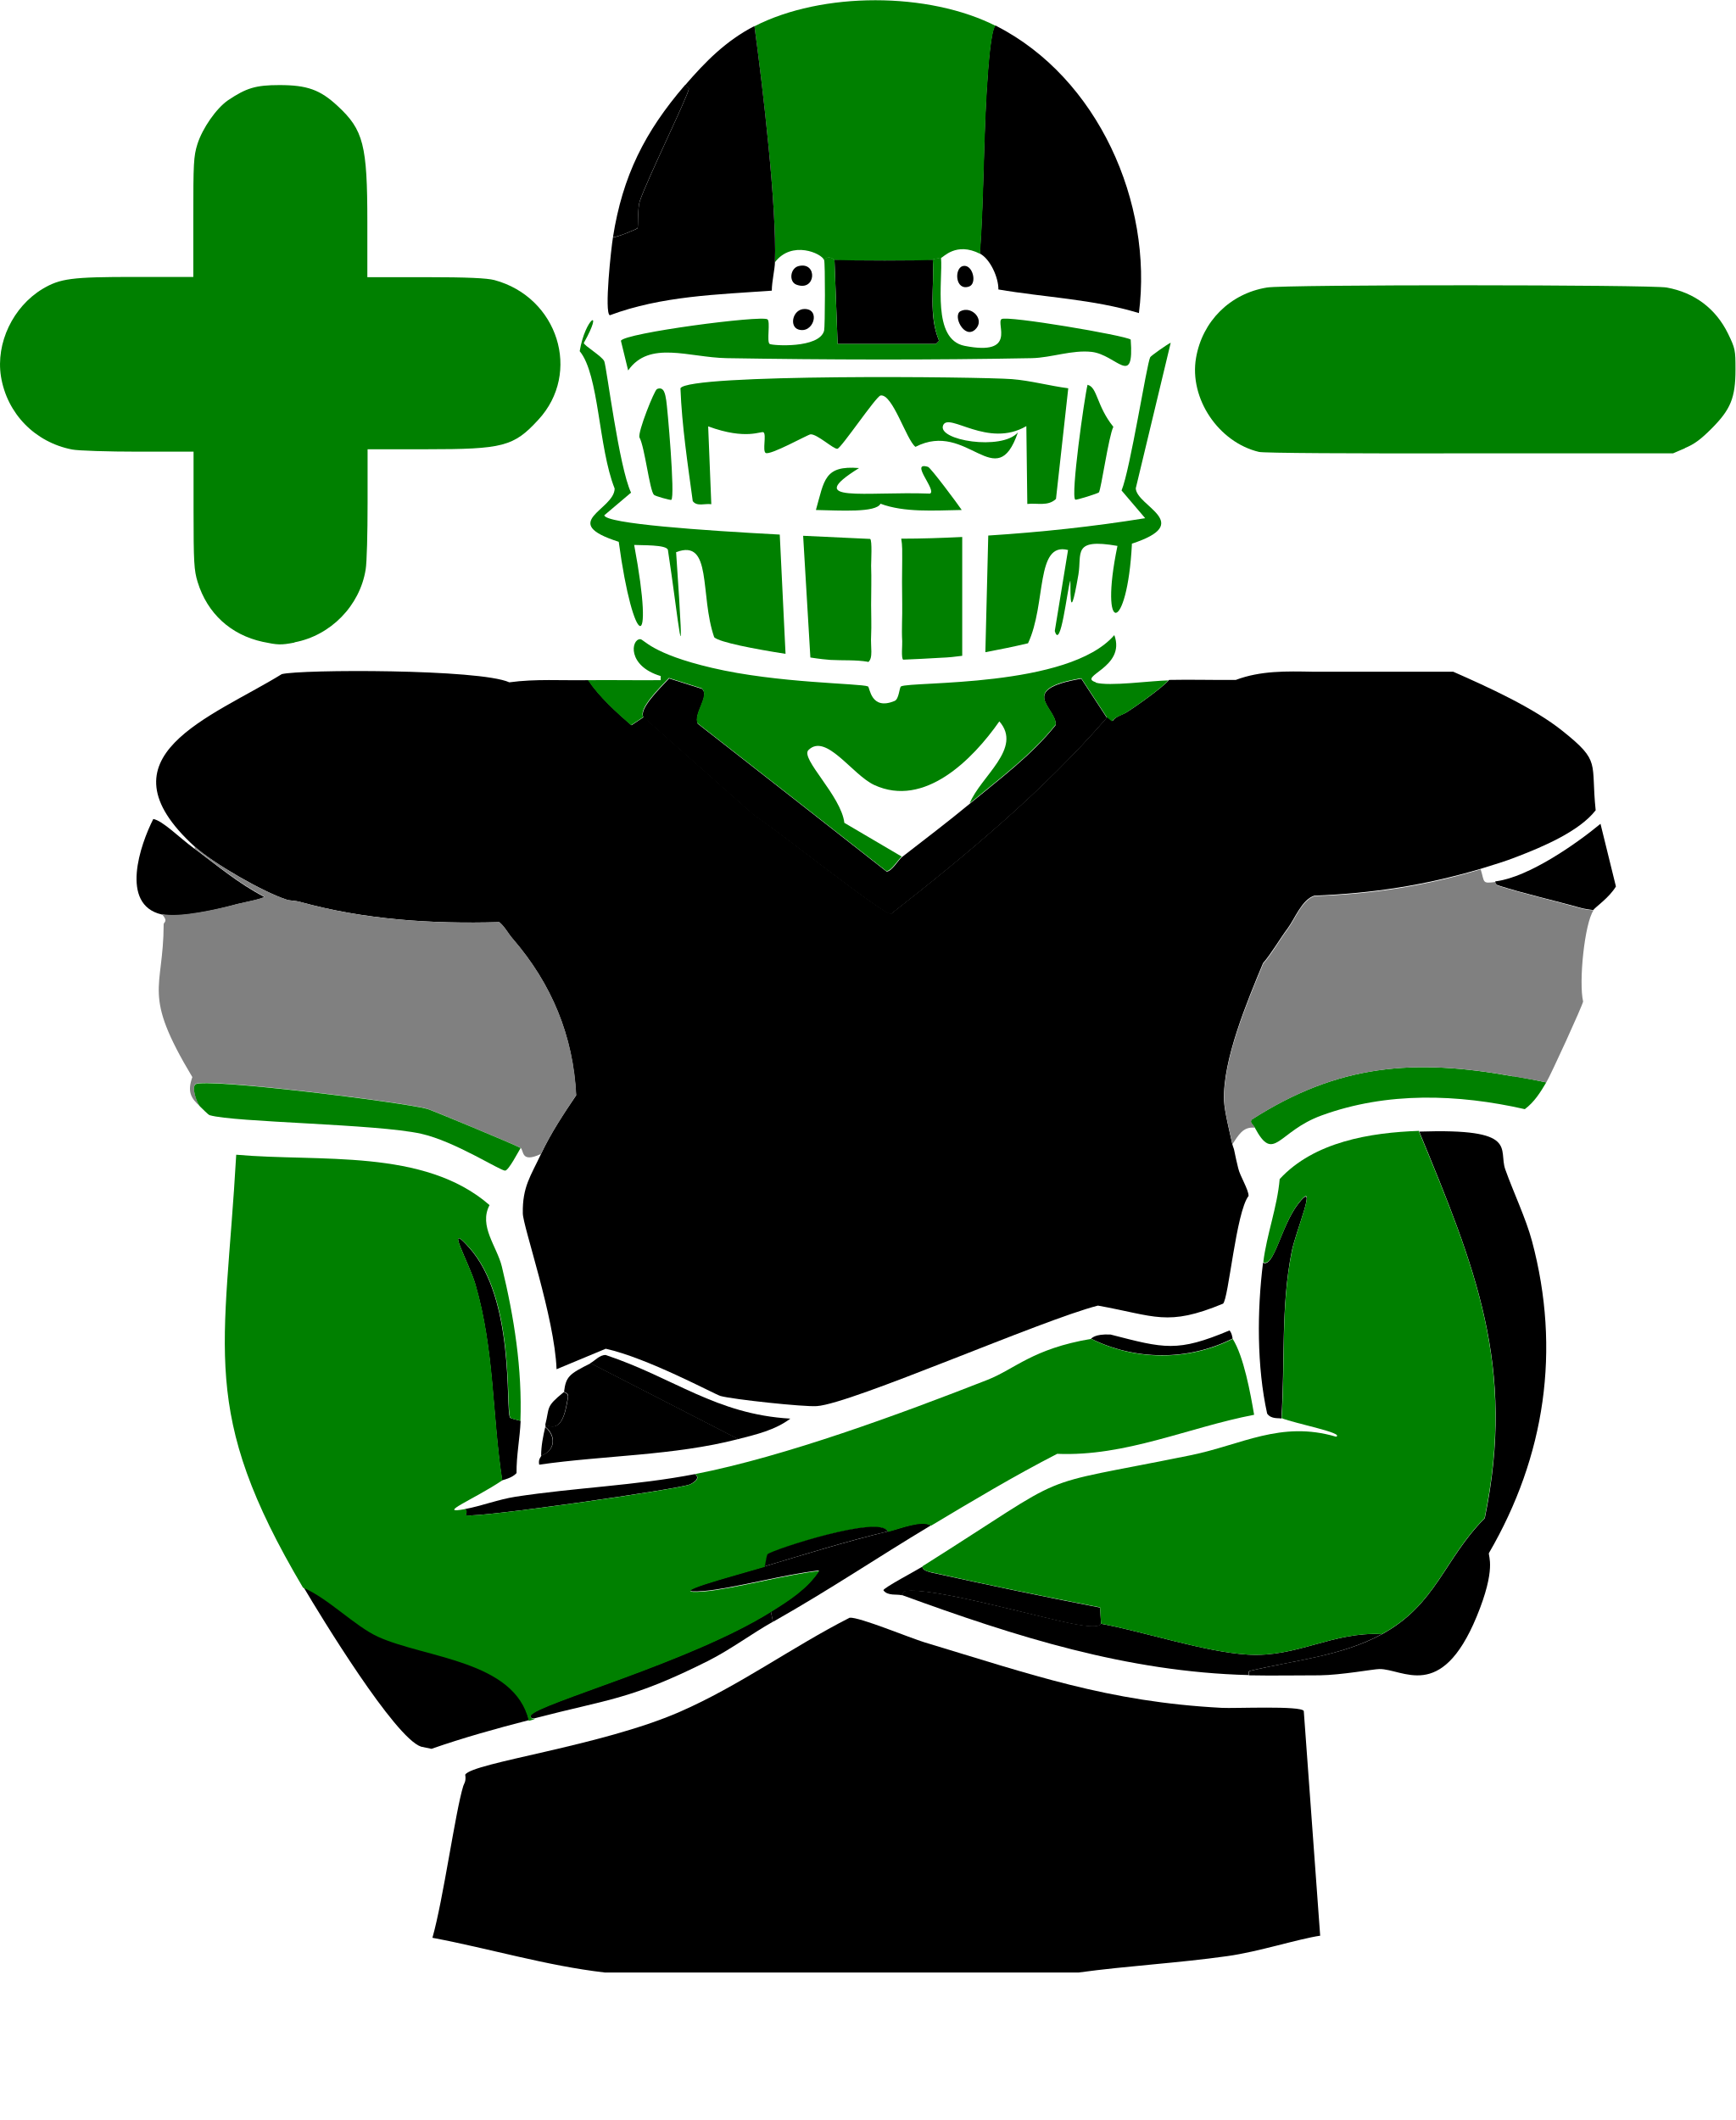
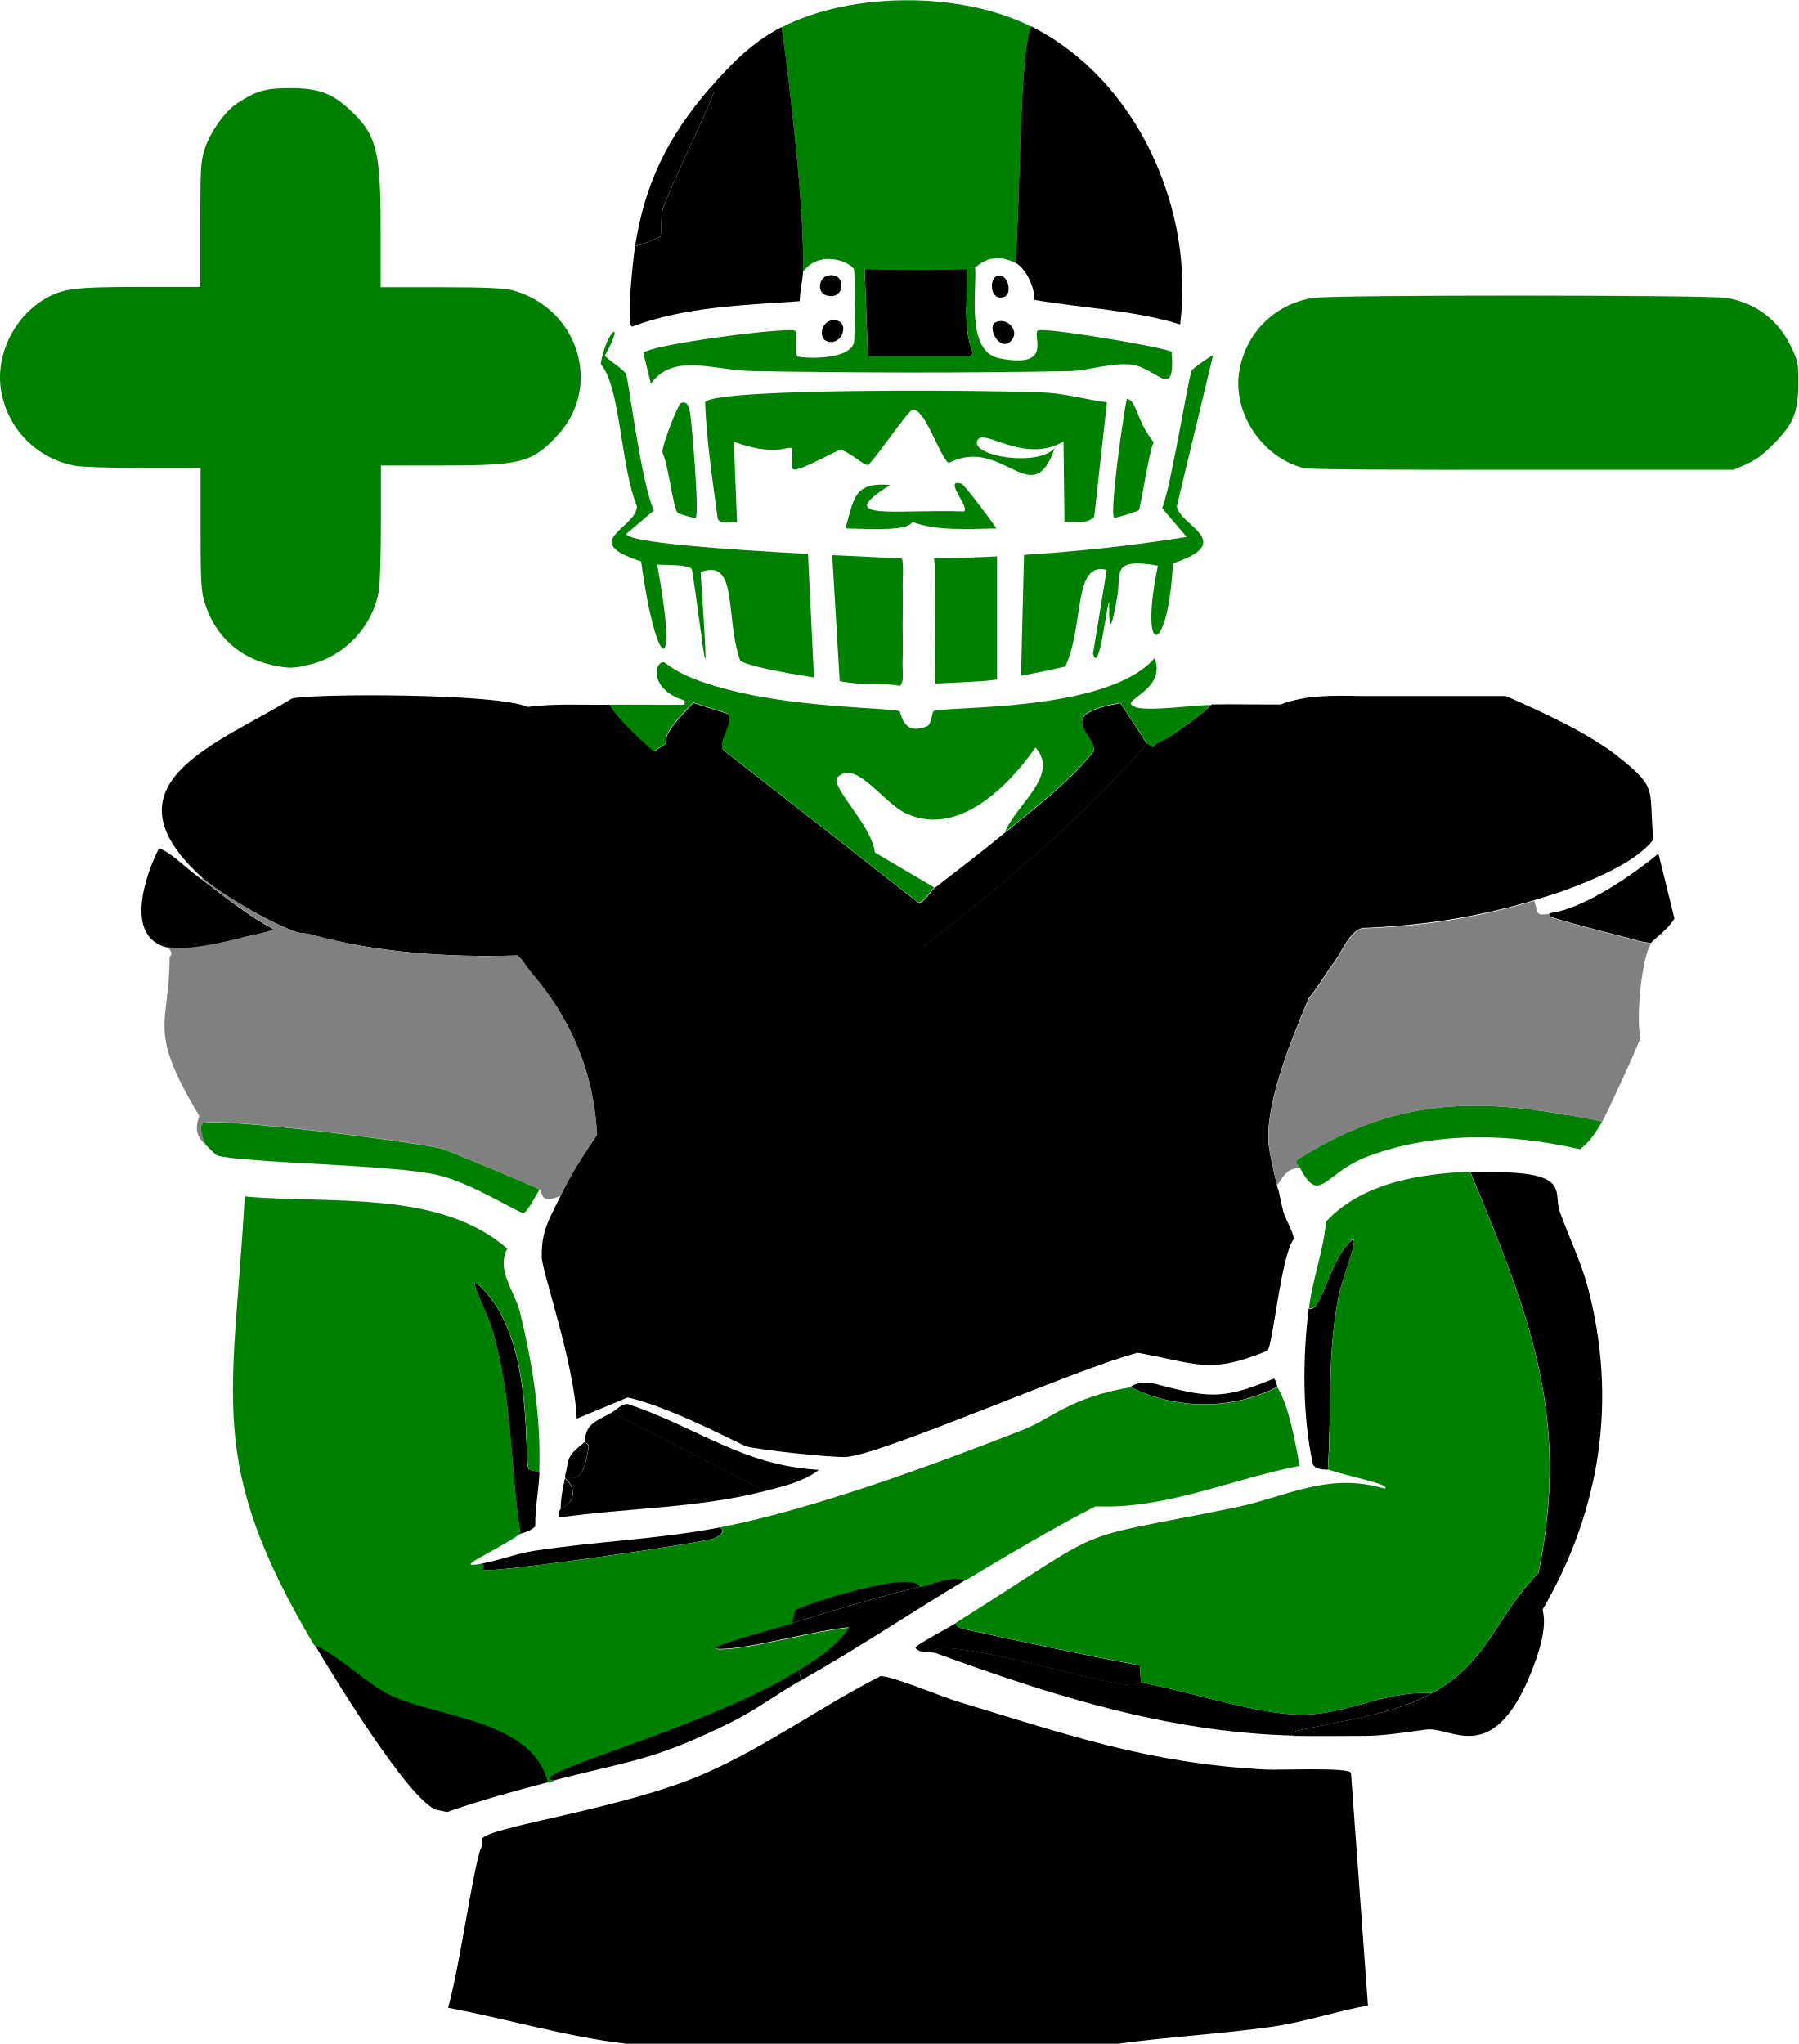
- <svg xmlns="http://www.w3.org/2000/svg" id="Icon-Add-Drop" viewBox="0 0 72 87.96">
+ <svg xmlns="http://www.w3.org/2000/svg" id="Icon-Add-Drop" viewBox="0 0 72 81.85">
  <defs>
    <style>
      svg {
        color: green;
      }
    </style>
  </defs>
  <g id="Player">
    <g>
      <g>
        <path d="m51.81,69.5c0-.06-.02-.15.04-.17,1.84-.45,3.8-.61,5.49-1.53,2.25-1.23,2.57-3.11,4.26-4.81,1.3-6.31-.4-10.41-2.72-16.04,4.17-.14,3.27.72,3.57,1.57.33.93.86,2.04,1.11,2.98,1.2,4.5.55,8.92-1.79,12.94-.03.13.32.63-.51,2.64-1.48,3.57-3.06,2.15-4.04,2.17-.22,0-1.58.25-2.47.26-.98,0-1.96.02-2.94,0Z" />
        <path d="m21.94,71.37c-1.36.35-2.72.73-4.04,1.19l-.43-.09c-1.09-.36-4.17-5.42-4.89-6.64,1.04.44,2.14,1.61,3.11,2.04,1.96.88,5.67.98,6.26,3.49Z" />
        <path d="m8.07,35.21c.95.71,1.83,1.45,2.89,2-.02.08-.95.26-1.11.3-.78.22-2.42.6-3.15.43-1.74-.41-.88-2.9-.34-3.96.4.08,1.04.74,1.7,1.23Z" />
        <path d="m38.62,63.29c-2.27,1.36-4.13,2.63-6.55,4l-.09-.43c.74-.47,1.51-.95,2-1.7-1.35.14-3.58.75-4.77.85-1.81.15,1.1-.6,2.51-1.02,1.7-.51,3.38-1.03,5.11-1.45.52-.12,1.37-.49,1.79-.26Z" />
        <path d="m66.1,37.76c-.15-.02-.37-.05-.51-.09-1.14-.32-2.32-.58-3.45-.94-.07-.02-.19-.18-.04-.17,1.33-.19,3.25-1.51,4.3-2.38l.64,2.6c-.28.47-.85.85-.94.98Z" />
        <path d="m38.28,64.99c-.06.16.28.23.38.26,2.32.51,4.65,1,6.98,1.45l.04.68c-.06-.01.06.23-1.15,0-1.47-.28-5.89-1.55-6.98-1.36-.02,0-.13.12-.13.17-.18-.06-.6.04-.77-.21,0-.1,1.42-.85,1.62-.98Z" />
        <path d="m32.06,67.29c-.9.51-1.75,1.15-2.68,1.62-3.21,1.61-4.12,1.58-7.19,2.38-.12.03-.22-.03-.17-.13.26-.48,6.61-2.2,9.96-4.3l.09.43Z" />
        <path d="m28.83,61.16c.25.17-.06.36-.21.43-.43.19-8.82,1.4-9.28,1.28-.09-.02.1-.09-.04-.26.69-.13,1.38-.4,2.09-.51,2.47-.38,4.98-.46,7.45-.94Z" />
        <path d="m51.13,55.54c-1.84.93-4.04.91-5.87,0,.04,0,.12-.2.81-.17,2.25.58,2.77.74,4.94-.17.11.13.12.33.13.34Z" />
        <g id="Rt_Hand">
          <path d="m30.62,59.71c-2.67.69-5.54.67-8.25,1.06-.05-.24.08-.32.09-.38.58-.21.63-.81.17-1.19,0-.03,0-.06,0-.09.65.31.82-.39.94-1.15.03-.17-.17-.2-.17-.21.08-.64.21-.74,1.11-1.19l6.13,3.15Z" />
          <path d="m30.62,59.71l-6.13-3.15c.19-.1.39-.35.64-.34,2.84.95,4.57,2.46,7.66,2.64-.64.48-1.43.66-2.17.85Z" />
          <path d="m22.62,59.12c.19-.74,0-.74.77-1.36,0,.01.2.04.17.21-.12.76-.29,1.46-.94,1.15Z" />
          <path d="m22.45,60.4c0-.41.08-.8.17-1.19.46.38.41.98-.17,1.19Z" />
        </g>
        <path id="Top_Jersey" d="m66.19,33.63c-.68.87-2.2,1.51-3.24,1.91-.5.2-1.02.35-1.53.51-2.29.68-4.5,1.02-6.89,1.11-.52.16-.81.96-1.11,1.36-.33.44-.69,1.07-1.02,1.44-.66,1.59-1.68,4.02-1.62,5.7.02.46.23,1.28.34,1.79.04.16.07.2.08.26.05.26.11.51.17.76.07.32.43.88.43,1.15-.52.66-.83,4.28-1.06,4.47-2.32.96-2.8.51-5.19.08-2.35.6-10.21,4.07-11.66,4.17-.53.04-3.5-.28-4-.42-.26-.08-3.03-1.58-4.76-1.96q-1.02.43-2.04.85c-.08-2.15-1.4-5.94-1.4-6.47-.02-1.1.33-1.55.76-2.47.4-.85.92-1.64,1.45-2.42-.12-2.48-1.02-4.64-2.64-6.51-.19-.22-.32-.49-.55-.68-2.79.08-5.6-.1-8.3-.85-.13-.04-.39-.04-.51-.08-.99-.32-3.07-1.52-3.83-2.21-4.11-3.75.7-5.35,3.62-7.15.78-.2,8.21-.22,9.44.34,1.09-.15,2.18-.07,3.28-.09.46.69,1.17,1.33,1.79,1.87q.26-.17.51-.34,2.3,2.04,4.6,4.08c.74.44,5.31,4.11,5.66,4.08,3.19-2.5,6.32-5.1,8.98-8.17q.11.09.21.17c.13-.19.4-.25.55-.34.29-.17,1.54-1.05,1.79-1.36.92-.02,1.85.01,2.77,0,1.04-.39,2.1-.36,3.19-.34h5.83c1.43.63,3.35,1.5,4.55,2.47,1.59,1.27,1.15,1.28,1.36,3.28Z" />
        <path d="m21.6,58.95c-.03.72-.18,1.45-.17,2.17-.2.22-.57.28-.6.3-.42-2.77-.32-5.4-1.11-8.13-.27-.93-1.3-2.7-.26-1.53,1.92,2.14,1.5,6.67,1.7,7.06.02.03.34.11.43.13Z" />
        <path d="m10.58,51.37c.03,3.35-.02,6.68.85,9.96-1.67-1.46-1.76-6.59-1.57-8.72.01-.14.34-.22-.09-.51l.81-.72Z" />
        <path d="m45.68,67.37c1.82.34,4.3,1.17,6.08,1.28,2.06.13,3.51-.96,5.57-.85-1.69.92-3.65,1.09-5.49,1.53-.06.02-.04.11-.04.17-5.05-.13-9.67-1.6-14.38-3.32,0-.05.1-.17.13-.17,1.09-.18,5.51,1.08,6.98,1.36,1.21.23,1.09-.01,1.15,0Z" />
        <path id="Left_Arm" fill="currentColor" d="m21.6,58.95c-.09-.02-.41-.09-.43-.13-.2-.39.22-4.93-1.7-7.06-1.05-1.17-.02.6.26,1.53.79,2.72.69,5.36,1.11,8.13-1.19.8-2.8,1.43-1.53,1.19.14.16-.05.23.04.26.45.12,8.85-1.08,9.28-1.28.15-.07.46-.25.21-.43,3.74-.73,8.53-2.5,12.13-3.91,1.14-.45,1.87-1.29,4.3-1.7,1.83.91,4.03.93,5.87,0,.46.72.74,2.27.89,3.15-2.75.53-5.33,1.74-8.17,1.62-1.79.92-3.51,1.95-5.23,2.98-.41-.23-1.27.13-1.79.26-.32-.72-4.78.76-4.98.94-.05.05-.07.39-.13.51-1.41.42-4.32,1.17-2.51,1.02,1.19-.1,3.42-.71,4.77-.85-.49.75-1.26,1.24-2,1.7-3.35,2.1-9.7,3.82-9.96,4.3-.05.1.05.15.17.13-.01,0,.03.01-.26.09-.59-2.51-4.3-2.6-6.26-3.49-.96-.44-2.07-1.6-3.11-2.04-4.34-7.33-3.23-9.79-2.77-17.96,3.45.31,7.79-.28,10.51,2.09-.46.87.31,1.72.51,2.55.51,2.1.85,4.25.77,6.43Z" />
        <path d="m38.91,64.74c3.88.68,7.84.56,11.74.94,3.29.32,4.34.59.43.77-4.15.19-8.21-.52-12.17-1.7Z" />
        <path d="m53.17,58.86c-.1-.04-.43.04-.6-.21-.43-1.95-.42-4.27-.17-6.26.45.23.75-1.52,1.45-2.43.87-1.12-.08,1.07-.26,1.96-.46,2.31-.27,4.59-.43,6.94Z" />
        <path d="m36.83,63.54c-1.72.41-3.41.94-5.11,1.45.05-.12.07-.46.13-.51.2-.18,4.66-1.65,4.98-.94Z" />
        <path id="Lt_Lg_Stripe" fill="gray" d="m23.89,45.46c-.52.78-1.04,1.57-1.45,2.42-.86.4-.69-.17-.85-.26-.25-.13-3.67-1.56-3.87-1.62-.96-.27-9.22-1.3-9.61-1.02-.17.12.05.79.21.94-.42-.36-.55-.64-.34-1.23-2.11-3.52-1.2-3.57-1.19-6.34,0-.1.21-.11-.08-.43.73.17,2.37-.21,3.15-.42.15-.04,1.08-.22,1.11-.3-1.06-.55-1.95-1.29-2.89-2v-.08c.76.7,2.84,1.9,3.83,2.21.12.04.38.05.51.08,2.7.76,5.51.93,8.3.85.23.19.36.46.55.68,1.62,1.88,2.52,4.04,2.64,6.51Z" />
        <path id="Lt_Sm_Stripe" fill="currentColor" d="m21.6,47.63c-.1.16-.49.92-.64.94-.19.02-2.09-1.22-3.49-1.53-1.83-.41-7.76-.47-8.77-.77-.07-.02-.31-.28-.38-.34-.16-.15-.38-.82-.21-.94.39-.28,8.66.75,9.62,1.02.2.06,3.62,1.48,3.87,1.62Z" />
        <path id="Rt_Arm" fill="currentColor" d="m58.87,46.95c2.33,5.63,4.02,9.73,2.72,16.04-1.69,1.7-2,3.58-4.26,4.81-2.06-.11-3.51.98-5.57.85-1.79-.11-4.26-.94-6.08-1.28l-.04-.68c-2.33-.45-4.66-.93-6.98-1.45-.11-.02-.44-.09-.38-.26,6.49-4.09,4.22-3.2,11.11-4.6,2.12-.43,3.74-1.45,6.04-.77.37-.15-1.68-.54-2.26-.77.16-2.34-.04-4.62.43-6.94.18-.89,1.12-3.08.26-1.96-.7.9-.99,2.65-1.45,2.43.14-1.15.58-2.28.68-3.45,1.43-1.55,3.76-1.93,5.79-2Z" />
        <path id="Rt_Sm_Stripe" fill="currentColor" d="m62.79,44.65c.45.08.91.16,1.36.26-.25.42-.49.81-.89,1.11-2.77-.63-5.72-.73-8.43.26-1.82.66-1.97,2.01-2.77.51-.06-.12-.24-.21-.13-.34,3.59-2.3,6.74-2.54,10.85-1.79Z" />
        <path id="Rt_Lg_Stripe" fill="gray" d="m65.68,41.55c-.03.18-1.35,3.07-1.53,3.36-.45-.1-.91-.17-1.36-.25-4.11-.75-7.27-.51-10.85,1.79-.11.13.07.22.13.34-.51-.06-.69.32-.94.68-.11-.51-.32-1.32-.34-1.79-.07-1.68.96-4.11,1.62-5.7.34-.38.69-1,1.02-1.44.3-.4.59-1.2,1.11-1.36,2.39-.08,4.6-.42,6.89-1.11.17.55.04.6.63.52-.06.02.03.14.09.16,1.12.35,2.31.62,3.45.94.14.04.36.07.51.08-.37.54-.62,2.97-.43,3.79Z" />
      </g>
      <g>
        <g id="Helmet">
          <path d="m41.34,1.08c4.21,2.15,6.5,7.33,5.91,11.91-1.9-.58-3.91-.65-5.83-.98.01-.49-.34-1.27-.77-1.49.18-2.53.14-5.09.34-7.62.05-.68.18-1.94.34-1.83Z" />
          <path id="Middle" fill="currentColor" d="m41.34,1.08c-.16-.11-.29,1.15-.34,1.83-.2,2.53-.16,5.08-.34,7.62-1-.51-1.53.16-1.62.17-.43.06-.32.08-.34.09-.31.04-3.66.04-4.08,0-.02,0-.22-.24-.43,0-.1-.28-1.34-.83-2.04.09.08-2.29-.51-7.29-.85-9.79,2.8-1.44,7.23-1.44,10.04,0Z" />
          <path d="m31.3,1.08c.34,2.49.93,7.5.85,9.79,0,.28-.13.81-.13,1.19-2.26.16-4.58.22-6.72,1.02-.24-.09.06-2.83.13-3.23.16,0,.99-.34,1.02-.38.03-.05,0-.83.09-1.11.3-.9,2.03-4.43,2.04-4.68,0-.01-.12-.14-.17-.13.86-1,1.71-1.86,2.89-2.47Z" />
          <path d="m25.43,9.84c.4-2.54,1.32-4.37,2.98-6.3.05-.01.17.11.17.13-.01.26-1.74,3.78-2.04,4.68-.09.27-.06,1.06-.09,1.11-.03.05-.86.39-1.02.38Z" />
        </g>
        <g id="Facemask_Holes">
          <path d="m33.38,12.82c.68,0,.37,1.05-.26.85-.39-.13-.23-.85.26-.85Z" />
          <path d="m33.13,11.04c.8-.2.73,1.08-.09.77-.32-.12-.26-.68.09-.77Z" />
          <path d="m39.85,12.91c.47-.24,1.04.37.6.77-.45.4-.94-.59-.6-.77Z" />
          <path d="m39.94,11.04c.41-.11.62.73.26.85-.57.19-.62-.75-.26-.85Z" />
        </g>
        <path id="V_Neck" d="m45.94,29.76c-2.66,3.07-5.79,5.67-8.98,8.17-.35.02-4.92-3.64-5.66-4.08q-2.3-2.04-4.6-4.08c-.22-.34.68-1.21,1.06-1.62q.68.21,1.36.43c.35.29-.36,1.04-.17,1.45q3.92,3.06,7.83,6.13c.2.02.5-.49.64-.6.94-.73,1.89-1.45,2.81-2.21,1.24-1.03,2.57-2.01,3.57-3.27.04-.7-1.64-1.46,1.06-1.92q.53.81,1.06,1.62Z" />
        <path id="Mid_Facemask" d="m38.7,10.78c.07,1.12-.19,2.3.26,3.36l-.13.13h-4.08l-.13-3.49c.42.04,3.78.04,4.08,0Z" />
        <g id="Facemask_BG">
          <path fill="currentColor" d="m39.89,21.16c-1.14.02-2.37.11-3.36-.26-.19.38-1.68.28-2.68.26.35-1.23.34-1.86,1.79-1.74-2.36,1.47.23.96,2.94,1.06.31-.12-.87-1.35-.08-1.11.11.03,1.24,1.55,1.4,1.79Z" />
          <path fill="currentColor" d="m32.6,27.13c-1.28-.2-2.76-.48-2.97-.69-.61-1.76-.06-4.11-1.58-3.53.43,6.33.08,2.63-.34-.09-.04-.23-1.12-.19-1.4-.21.88,4.69-.04,4.32-.64-.13-2.54-.81-.18-1.32-.17-2.21-.68-1.71-.64-4.72-1.45-5.7.23-1.39,1.03-1.87.17-.34.01.11.76.55.85.76.1.26.61,4.39,1.11,5.45q-.55.47-1.11.94c.06.35,4.09.63,7.28.8l.24,4.95Z" />
          <path fill="currentColor" d="m36.02,27.46c-.52-.09-1.05-.05-1.57-.08-.15-.01-.45-.04-.83-.1l-.3-5.05c1.37.07,2.46.11,2.78.13.09.06.04.93.04,1.11.02.54,0,1.08,0,1.62,0,.42.02.86,0,1.28-.03.47.1.94-.13,1.11Z" />
          <path fill="currentColor" d="m45.47,28.31c-.81-.25,1.26-.6.76-1.96-1.89,2.2-8.44,1.91-8.85,2.13-.07.04-.08.52-.26.6-1,.42-1.03-.57-1.11-.6-.3-.13-3.76-.13-6.47-.77-2.53-.59-2.82-1.19-2.98-1.19-.38,0-.55,1.11.85,1.53v.17c-1,.01-2.01-.01-3.02,0,.46.69,1.17,1.33,1.79,1.87q.26-.17.51-.34c-.22-.34.68-1.21,1.06-1.62q.68.21,1.36.43c.35.29-.36,1.04-.17,1.45q3.92,3.06,7.83,6.13c.2.02.5-.49.64-.6q-1.19-.7-2.38-1.4c-.13-1.12-1.84-2.67-1.49-3.02.73-.72,1.81,1.02,2.73,1.45,2.08.96,4.08-1.05,5.19-2.64.98,1.12-.77,2.27-1.23,3.4,1.24-1.03,2.57-2.01,3.57-3.27.04-.7-1.64-1.46,1.06-1.92q.53.81,1.06,1.62.11.09.21.17c.13-.19.4-.25.55-.34.29-.17,1.54-1.05,1.79-1.36-.68.01-2.46.26-3.02.09Z" />
          <path fill="currentColor" d="m39.92,22.29v4.92c-.29.04-.58.07-.87.08-.52.03-1.05.06-1.58.08-.09-.06-.03-.62-.04-.77-.03-.5.01-1.02,0-1.53-.01-.62-.01-1.25,0-1.87,0-.29.01-.57-.04-.85.85,0,1.69-.03,2.53-.07Z" />
          <path fill="currentColor" d="m46.96,22.57c-.19,3.75-1.38,3.84-.6.08-1.89-.33-1.47.31-1.62,1.19-.43,2.51-.3.13-.34.26-.13.4-.4,2.91-.64,2.08q.28-1.68.55-3.36c-1.36-.35-.89,2.23-1.66,3.87-.59.14-1.18.26-1.77.37l.12-4.84c2.18-.14,4.35-.37,6.51-.72q-.49-.57-.98-1.15c.36-.86,1.05-5.29,1.19-5.53.02-.05.71-.54.85-.6l-1.45,6.04c.03.75,2.47,1.44-.17,2.3Z" />
          <path fill="currentColor" d="m34.62,10.78l.13,3.49h4.08l.13-.13c-.44-1.06-.19-2.24-.26-3.36.02,0-.08-.03.34-.09.08.97-.39,3.39.98,3.66,2.19.43,1.29-.93,1.53-1.11.22-.16,5.15.68,5.36.85.15,2.03-.59.63-1.62.51-.81-.09-1.67.24-2.47.26-4.21.08-8.47.07-12.68,0-1.57-.03-3.2-.75-4.08.51l-.3-1.23c.12-.32,5.83-1.07,6.08-.89.13.09-.04.93.09,1.02.1.07,2.06.2,2.26-.55.04-.14.05-2.8,0-2.94.21-.24.4,0,.43,0Z" />
          <path fill="currentColor" d="m45.13,15.97c.4.1.36.87,1.06,1.74-.19.36-.51,2.61-.6,2.72-.03.04-.94.33-.98.3-.2-.14.38-4.25.51-4.77Z" />
          <path fill="currentColor" d="m27.26,16.14c.3-.12.34.24.38.47.04.2.38,4.01.21,4.13-.03.02-.66-.15-.72-.21-.18-.18-.38-1.98-.6-2.38-.08-.22.62-1.96.72-2Z" />
          <path fill="currentColor" d="m44.32,16.1q-.26,2.3-.51,4.6c-.33.32-.79.16-1.19.21l-.04-3.23c-1.59.93-3.21-.58-3.45-.04-.28.63,2.44,1.07,3.1.3-.9,2.63-2.08-.52-4.25.6-.38-.29-.95-2.22-1.45-2.13-.19.04-1.64,2.2-1.79,2.21-.16.02-.83-.61-1.11-.6-.1,0-1.7.9-1.87.77-.13-.1.04-.75-.08-.85-.09-.08-.7.34-2.3-.25q.07,1.62.13,3.23c-.26-.04-.6.11-.77-.13-.21-1.55-.45-3.12-.51-4.68.32-.61,12.45-.48,13.75-.38.77.06,1.57.28,2.34.38Z" />
        </g>
      </g>
      <path id="Bot_Jersey" d="m54.79,80.31c-.95.14-2.57.67-3.87.85-2.05.29-4.12.4-6.17.68-.28,0-.57,0-.85,0-6.27,0-12.54,0-18.81,0-2.42-.28-4.76-.99-7.15-1.44.45-1.58.95-5.23,1.28-6.3.02-.08.13-.18.08-.47.32-.5,5.63-1.18,8.89-2.6,2.46-1.07,4.68-2.7,7.06-3.91.39-.04,2.53.85,3.1,1.02,4.45,1.34,7.6,2.47,12.34,2.72.49.03,3.3-.1,3.4.13q.34,4.66.68,9.32Z" />
    </g>
    <path id="Plus" fill="currentColor" d="m12.22,26.65c1.5-.28,2.71-1.52,2.95-3.02.05-.28.08-1.51.08-2.75v-2.24h2.42c3.2,0,3.64-.11,4.66-1.22,1.81-1.95.82-5.09-1.82-5.8-.31-.08-1.11-.12-2.85-.12h-2.42s0-2.29,0-2.29c0-3.19-.16-3.82-1.23-4.81-.73-.68-1.27-.87-2.42-.87-.98,0-1.37.12-2.13.63-.49.34-1.06,1.16-1.27,1.82-.16.51-.17.81-.17,3.04v2.47h-2.42c-2.63,0-3.1.06-3.84.5C.54,12.73-.18,14.23.04,15.62c.25,1.54,1.41,2.73,2.95,3.03.25.05,1.49.09,2.75.09h2.29v2.43c0,2.17.02,2.49.17,2.98.4,1.3,1.37,2.19,2.7,2.48.62.13.75.14,1.32.03h0Z" />
    <path id="Minus" fill="currentColor" d="m69.9,18.59c.38-.15.66-.36,1.1-.8.8-.8,1-1.28,1-2.46,0-.81-.01-.87-.31-1.49-.51-1.04-1.39-1.7-2.54-1.91-.64-.12-15.88-.13-16.59,0-1.53.25-2.68,1.4-2.94,2.92-.29,1.68.93,3.5,2.61,3.9.19.05,3.86.07,8.75.06h8.43s.51-.22.51-.22Z" />
  </g>
</svg>
